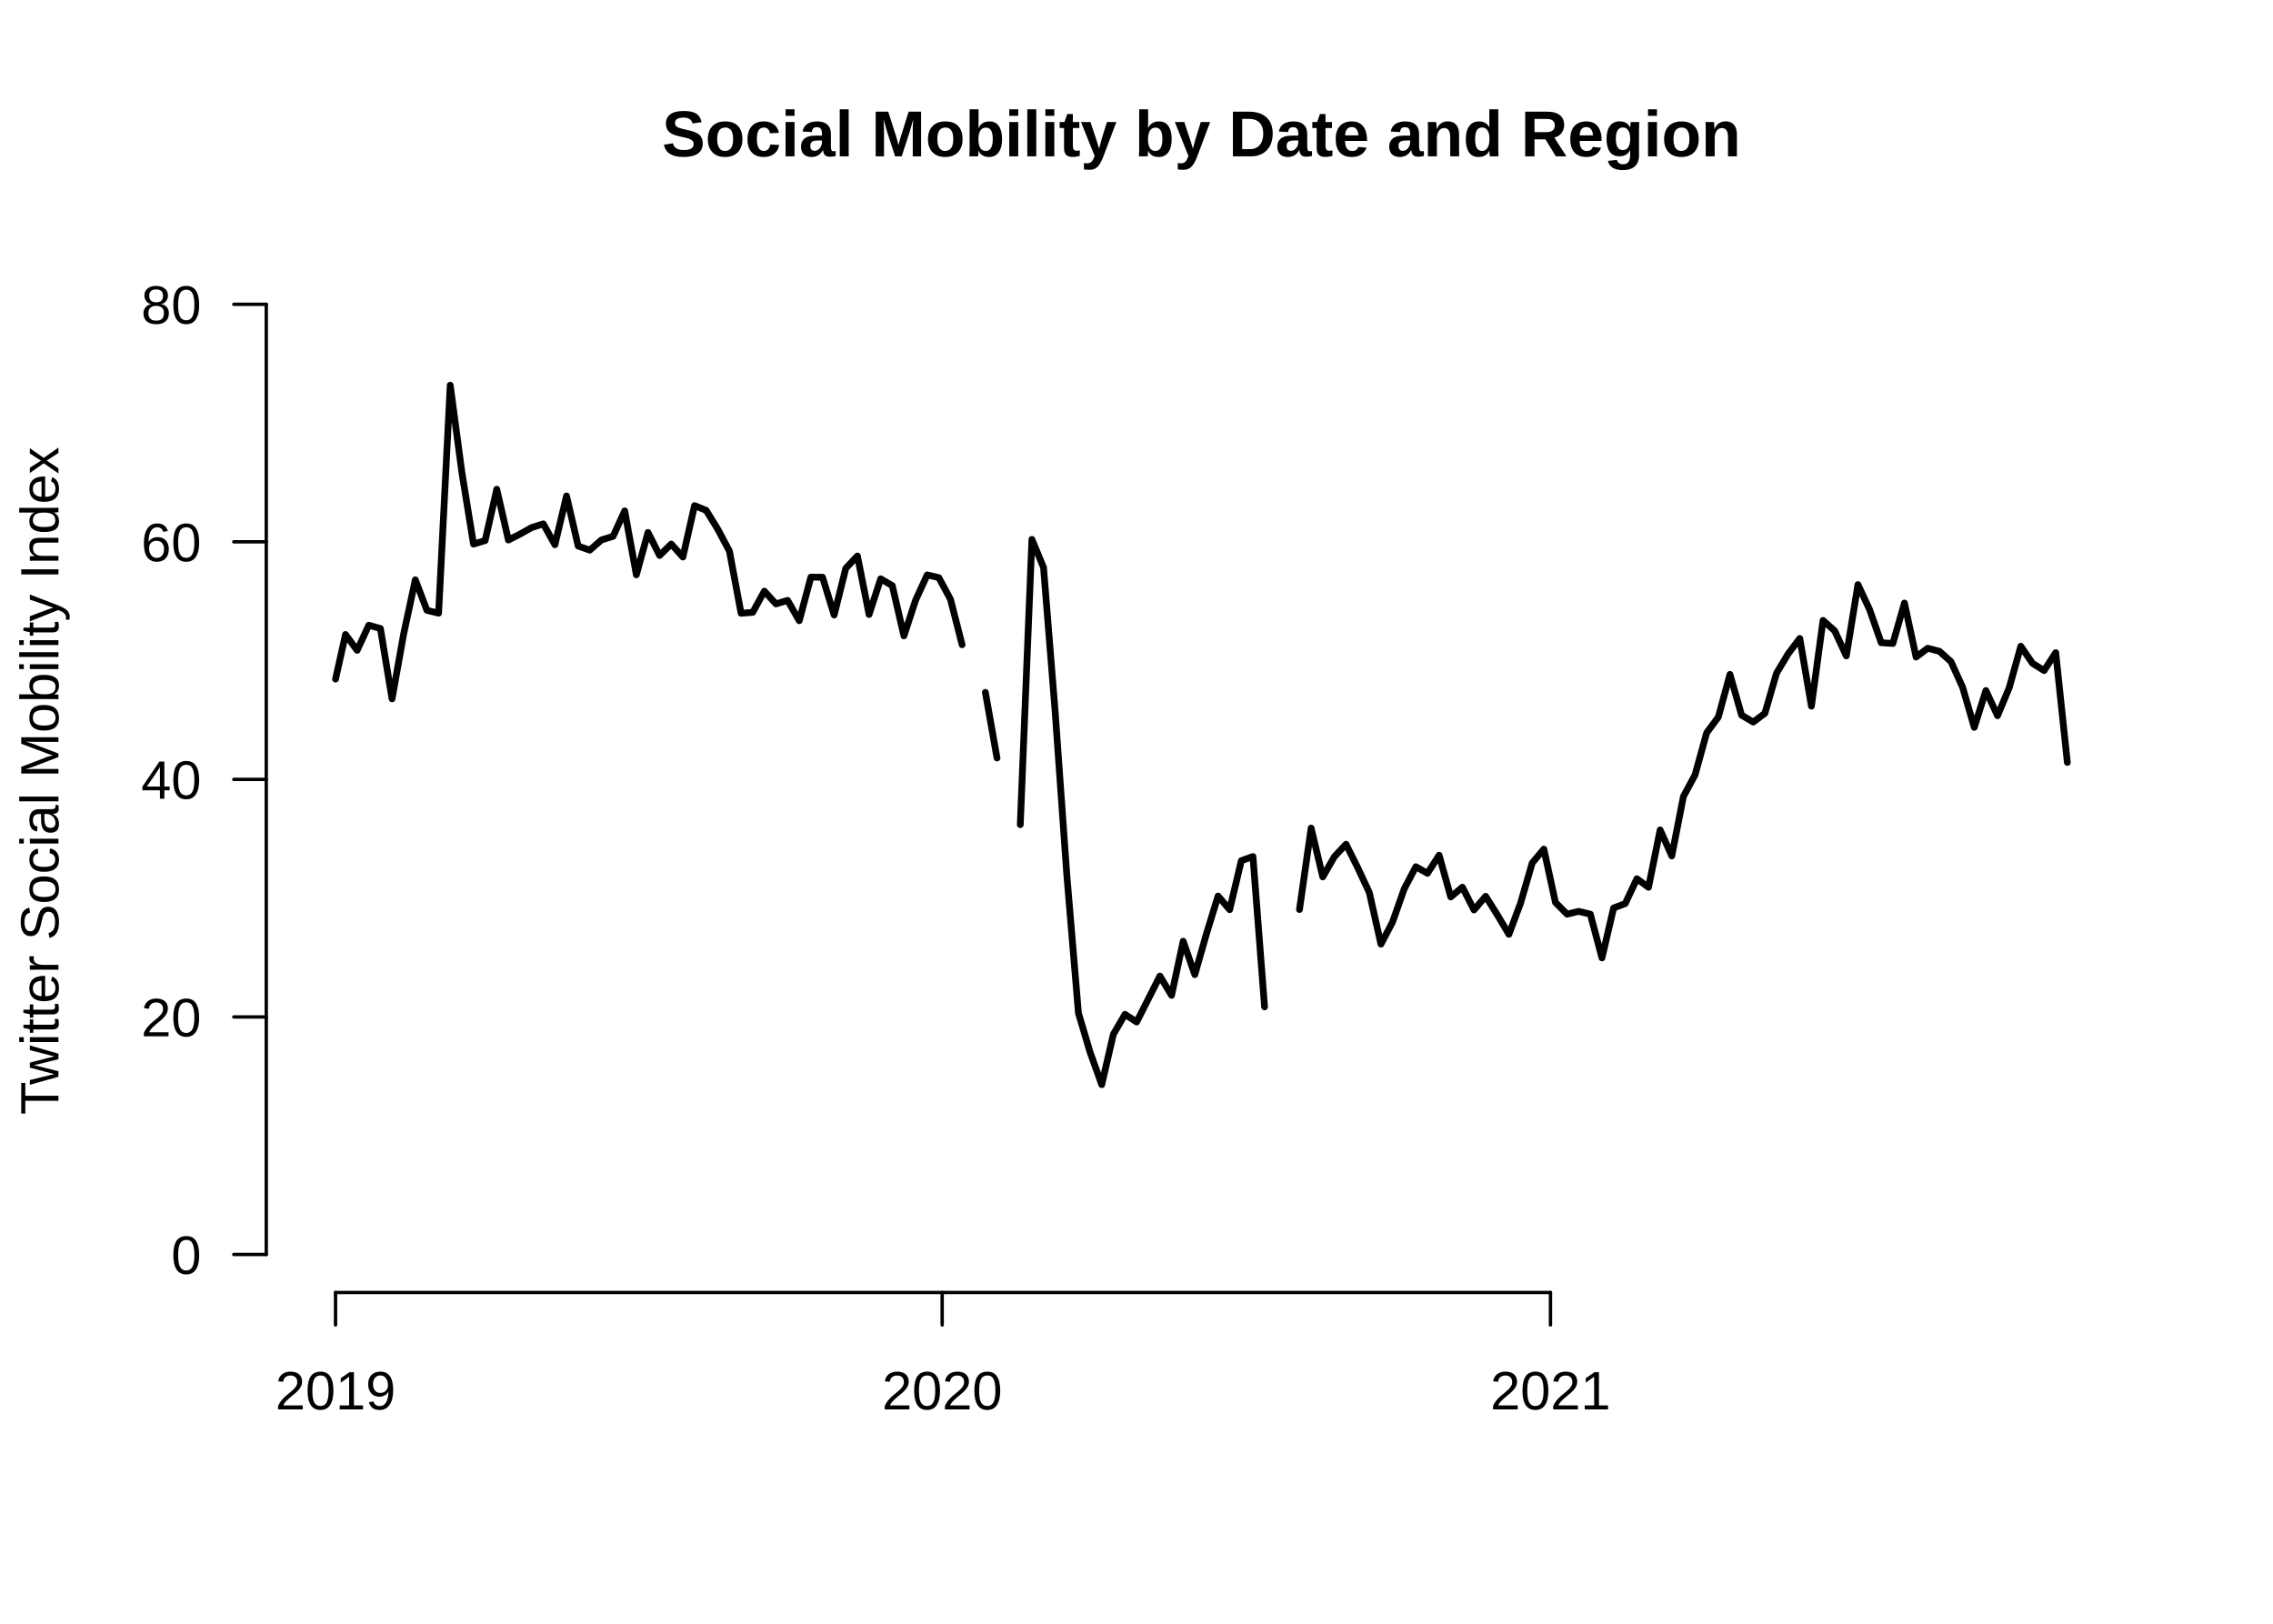
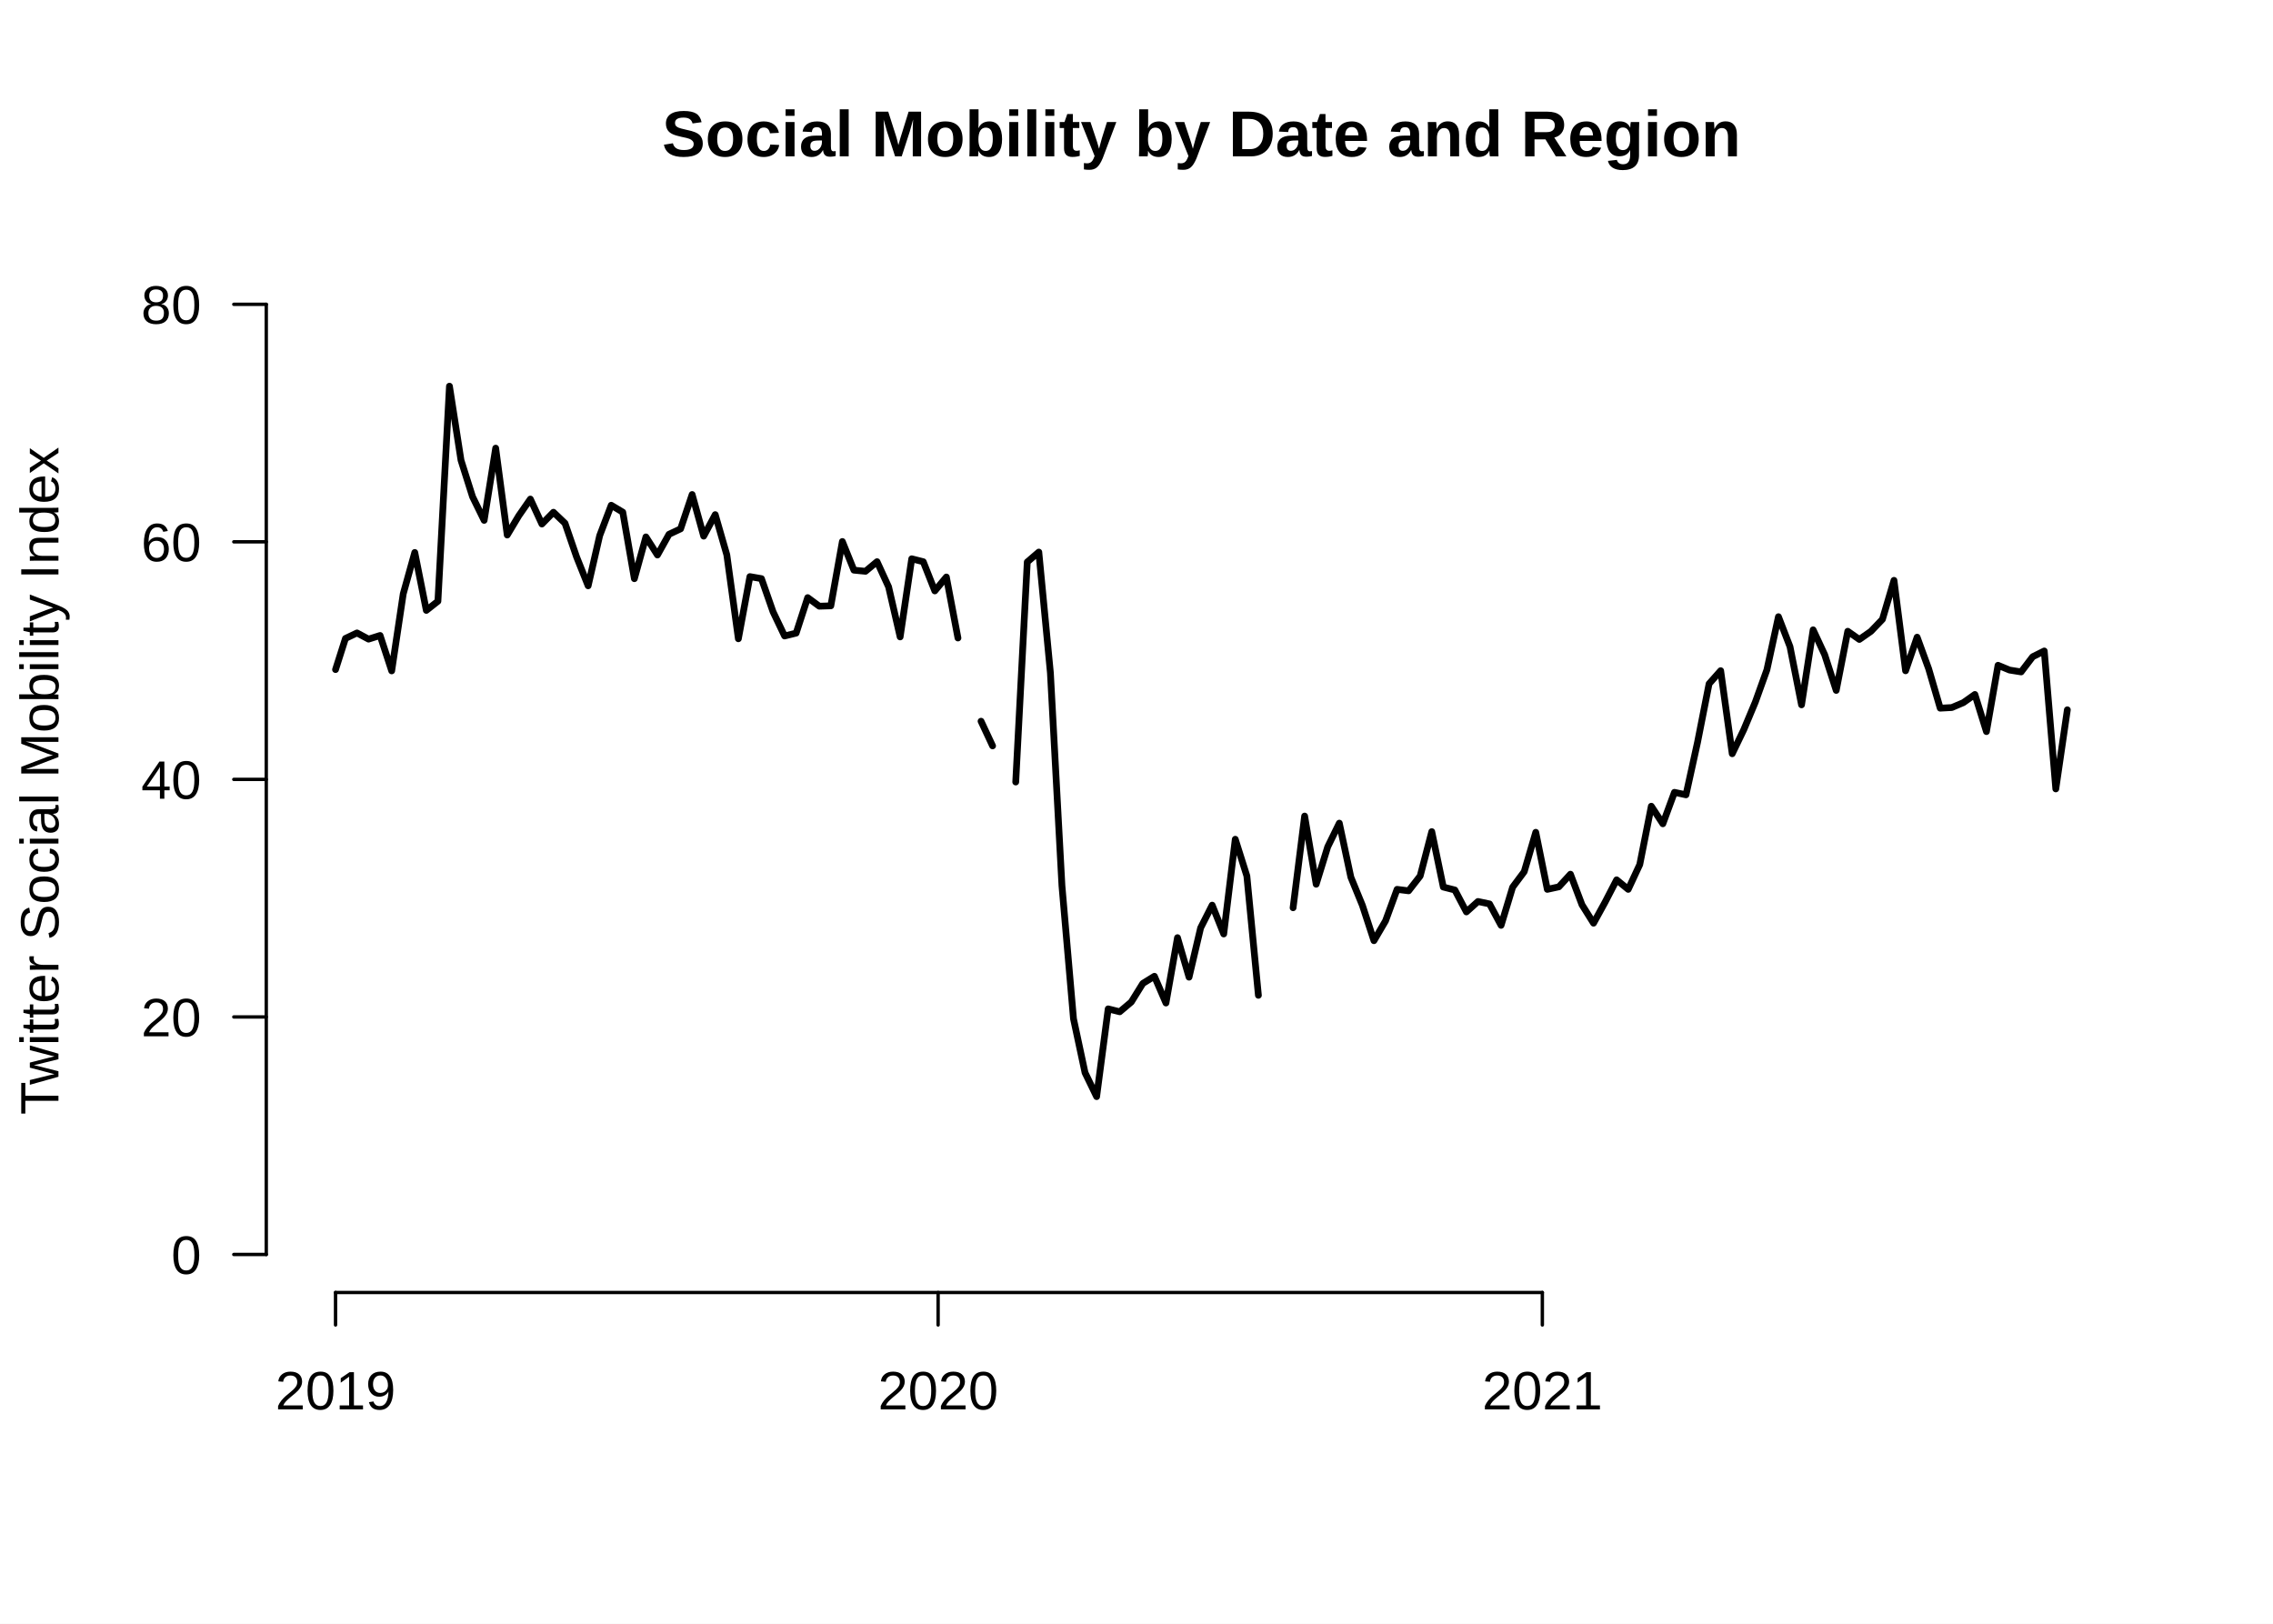
<svg xmlns="http://www.w3.org/2000/svg" viewBox="0 0 504.00 360.00">
  <defs>
    <style type="text/css">
    line, polyline, polygon, path, rect, circle {
      fill: none;
      stroke: #000000;
      stroke-linecap: round;
      stroke-linejoin: round;
      stroke-miterlimit: 10.00;
    }
  </style>
  </defs>
  <rect width="100%" height="100%" style="stroke: none; fill: #FFFFFF;" />
  <defs>
    <clipPath id="cpNTkuMDR8NDczLjc2fDI4Ni41Nnw1OS4wNA==">
      <rect x="59.04" y="59.04" width="414.72" height="227.52" />
    </clipPath>
  </defs>
-   <polyline points="74.40,150.56 76.61,140.67 79.19,144.19 81.77,138.62 84.35,139.35 86.93,154.94 89.51,140.53 92.09,128.55 94.67,135.32 97.25,135.95 99.83,85.40 102.41,104.70 104.99,120.63 107.57,119.85 110.15,108.47 112.73,119.73 115.31,118.41 117.89,116.97 120.47,116.15 123.04,120.77 125.62,109.96 128.20,121.07 130.78,121.97 133.36,119.71 135.94,118.91 138.52,113.27 141.10,127.44 143.68,118.05 146.26,123.15 148.84,120.62 151.42,123.50 154.00,112.10 156.58,113.15 159.16,117.34 161.74,122.19 164.32,135.96 166.90,135.77 169.48,131.07 172.06,133.89 174.64,133.11 177.22,137.62 179.80,127.96 182.38,127.98 184.96,136.35 187.54,126.00 190.12,123.27 192.70,136.24 195.28,128.33 197.85,129.85 200.43,140.98 203.01,133.09 205.59,127.46 208.17,128.07 210.75,132.86 213.33,142.94 " style="stroke-width: 1.50;" clip-path="url(#cpNTkuMDR8NDczLjc2fDI4Ni41Nnw1OS4wNA==)" />
-   <polyline points="218.49,153.50 221.07,168.06 " style="stroke-width: 1.50;" clip-path="url(#cpNTkuMDR8NDczLjc2fDI4Ni41Nnw1OS4wNA==)" />
-   <polyline points="226.23,182.83 228.81,119.59 231.39,125.83 233.97,157.88 236.55,194.01 239.13,224.63 241.71,233.30 244.29,240.48 246.87,229.31 249.45,224.89 252.03,226.59 254.61,221.50 257.19,216.40 259.77,220.68 262.35,208.68 264.93,216.08 267.51,207.04 270.09,198.66 272.66,201.68 275.24,190.82 277.82,189.90 280.40,223.24 " style="stroke-width: 1.50;" clip-path="url(#cpNTkuMDR8NDczLjc2fDI4Ni41Nnw1OS4wNA==)" />
-   <polyline points="288.14,201.65 290.72,183.59 293.30,194.42 295.88,189.93 298.46,187.18 301.04,192.35 303.62,197.88 306.20,209.32 308.78,204.41 311.36,197.08 313.94,192.16 316.52,193.62 319.10,189.61 321.68,198.86 324.26,196.70 326.84,201.75 329.42,198.72 332.00,202.82 334.58,207.15 337.16,200.23 339.74,191.33 342.32,188.26 344.90,200.09 347.47,202.68 350.05,202.06 352.63,202.68 355.21,212.38 357.79,201.31 360.37,200.33 362.95,194.83 365.53,196.72 368.11,184.00 370.69,189.77 373.27,176.59 375.85,171.79 378.43,162.46 381.01,158.99 383.59,149.52 386.17,158.56 388.75,160.09 391.33,158.15 393.91,149.27 396.49,144.96 399.07,141.55 401.65,156.56 404.23,137.55 406.81,139.86 409.39,145.42 411.97,129.61 414.55,135.15 417.13,142.50 419.71,142.66 422.28,133.70 424.86,145.67 427.44,143.72 430.02,144.39 432.60,146.69 435.18,152.39 437.76,161.26 440.34,153.10 442.92,158.68 445.50,152.51 448.08,143.28 450.66,147.05 453.24,148.67 455.82,144.70 458.40,169.04 " style="stroke-width: 1.50;" clip-path="url(#cpNTkuMDR8NDczLjc2fDI4Ni41Nnw1OS4wNA==)" />
+   <polyline points="74.40,148.45 76.60,141.55 79.16,140.33 81.72,141.70 84.28,140.89 86.85,148.74 89.41,131.66 91.97,122.49 94.53,135.33 97.10,133.30 99.66,85.62 102.22,102.04 104.78,110.13 107.35,115.37 109.91,99.36 112.47,118.62 115.03,114.35 117.60,110.65 120.16,116.18 122.72,113.57 125.28,116.01 127.85,123.48 130.41,129.88 132.97,118.75 135.53,112.02 138.09,113.55 140.66,128.30 143.22,119.04 145.78,123.05 148.34,118.46 150.91,117.25 153.47,109.64 156.03,118.87 158.59,114.10 161.16,123.02 163.72,141.62 166.28,127.84 168.84,128.29 171.41,135.64 173.97,141.00 176.53,140.37 179.09,132.50 181.66,134.40 184.22,134.32 186.78,120.06 189.34,126.41 191.91,126.66 194.47,124.53 197.03,130.11 199.59,141.21 202.16,123.89 204.72,124.54 207.28,131.01 209.84,127.93 212.41,141.45 " style="stroke-width: 1.50;" clip-path="url(#cpNTkuMDR8NDczLjc2fDI4Ni41Nnw1OS4wNA==)" />
+   <polyline points="217.53,159.90 220.09,165.37 " style="stroke-width: 1.50;" clip-path="url(#cpNTkuMDR8NDczLjc2fDI4Ni41Nnw1OS4wNA==)" />
+   <polyline points="225.22,173.38 227.78,124.60 230.34,122.40 232.91,149.18 235.47,196.39 238.03,225.87 240.59,237.83 243.16,243.13 245.72,223.68 248.28,224.32 250.84,222.16 253.40,218.04 255.97,216.45 258.53,222.38 261.09,207.89 263.65,216.65 266.22,205.72 268.78,200.68 271.34,207.07 273.90,186.07 276.47,194.21 279.03,220.67 " style="stroke-width: 1.50;" clip-path="url(#cpNTkuMDR8NDczLjc2fDI4Ni41Nnw1OS4wNA==)" />
+   <polyline points="286.72,201.26 289.28,180.93 291.84,196.04 294.40,187.75 296.97,182.50 299.53,194.48 302.09,200.73 304.65,208.56 307.22,204.17 309.78,197.18 312.34,197.50 314.90,194.22 317.47,184.38 320.03,196.67 322.59,197.32 325.15,202.18 327.72,199.87 330.28,200.41 332.84,205.16 335.40,196.70 337.97,193.26 340.53,184.53 343.09,197.18 345.65,196.62 348.22,193.82 350.78,200.60 353.34,204.68 355.90,200.02 358.46,195.07 361.03,197.18 363.59,191.68 366.15,178.75 368.71,182.64 371.28,175.67 373.84,176.22 376.40,164.58 378.96,151.60 381.53,148.70 384.09,167.11 386.65,161.79 389.21,155.67 391.78,148.51 394.34,136.73 396.90,143.37 399.46,156.27 402.03,139.64 404.59,145.15 407.15,153.07 409.71,139.96 412.28,141.77 414.84,139.98 417.40,137.31 419.96,128.67 422.53,148.72 425.09,141.27 427.65,148.28 430.21,157.01 432.78,156.87 435.34,155.78 437.90,153.97 440.46,162.20 443.03,147.50 445.59,148.56 448.15,148.97 450.71,145.61 453.28,144.33 455.84,174.91 458.40,157.37 " style="stroke-width: 1.50;" clip-path="url(#cpNTkuMDR8NDczLjc2fDI4Ni41Nnw1OS4wNA==)" />
  <defs>
    <clipPath id="cpMC4wMHw1MDQuMDB8MzYwLjAwfDAuMDA=">
      <rect x="0.00" y="0.00" width="504.00" height="360.00" />
    </clipPath>
  </defs>
-   <line x1="74.40" y1="286.56" x2="343.79" y2="286.56" style="stroke-width: 0.75;" clip-path="url(#cpMC4wMHw1MDQuMDB8MzYwLjAwfDAuMDA=)" />
+   <line x1="74.40" y1="286.56" x2="341.99" y2="286.56" style="stroke-width: 0.75;" clip-path="url(#cpMC4wMHw1MDQuMDB8MzYwLjAwfDAuMDA=)" />
  <line x1="74.40" y1="286.56" x2="74.40" y2="293.76" style="stroke-width: 0.75;" clip-path="url(#cpMC4wMHw1MDQuMDB8MzYwLjAwfDAuMDA=)" />
-   <line x1="208.91" y1="286.56" x2="208.91" y2="293.76" style="stroke-width: 0.75;" clip-path="url(#cpMC4wMHw1MDQuMDB8MzYwLjAwfDAuMDA=)" />
-   <line x1="343.79" y1="286.56" x2="343.79" y2="293.76" style="stroke-width: 0.75;" clip-path="url(#cpMC4wMHw1MDQuMDB8MzYwLjAwfDAuMDA=)" />
+   <line x1="208.01" y1="286.56" x2="208.01" y2="293.76" style="stroke-width: 0.75;" clip-path="url(#cpMC4wMHw1MDQuMDB8MzYwLjAwfDAuMDA=)" />
+   <line x1="341.99" y1="286.56" x2="341.99" y2="293.76" style="stroke-width: 0.75;" clip-path="url(#cpMC4wMHw1MDQuMDB8MzYwLjAwfDAuMDA=)" />
  <g clip-path="url(#cpMC4wMHw1MDQuMDB8MzYwLjAwfDAuMDA=)">
    <text x="61.05" y="312.48" style="font-size: 12.00px; font-family: Arial;" textLength="26.70px" lengthAdjust="spacingAndGlyphs">2019</text>
  </g>
  <g clip-path="url(#cpMC4wMHw1MDQuMDB8MzYwLjAwfDAuMDA=)">
-     <text x="195.56" y="312.48" style="font-size: 12.00px; font-family: Arial;" textLength="26.70px" lengthAdjust="spacingAndGlyphs">2020</text>
+     <text x="194.67" y="312.48" style="font-size: 12.00px; font-family: Arial;" textLength="26.70px" lengthAdjust="spacingAndGlyphs">2020</text>
  </g>
  <g clip-path="url(#cpMC4wMHw1MDQuMDB8MzYwLjAwfDAuMDA=)">
-     <text x="330.44" y="312.48" style="font-size: 12.00px; font-family: Arial;" textLength="26.70px" lengthAdjust="spacingAndGlyphs">2021</text>
+     <text x="328.64" y="312.48" style="font-size: 12.00px; font-family: Arial;" textLength="26.70px" lengthAdjust="spacingAndGlyphs">2021</text>
  </g>
  <line x1="59.04" y1="278.13" x2="59.04" y2="67.47" style="stroke-width: 0.75;" clip-path="url(#cpMC4wMHw1MDQuMDB8MzYwLjAwfDAuMDA=)" />
  <line x1="59.04" y1="278.13" x2="51.84" y2="278.13" style="stroke-width: 0.75;" clip-path="url(#cpMC4wMHw1MDQuMDB8MzYwLjAwfDAuMDA=)" />
  <line x1="59.04" y1="225.47" x2="51.84" y2="225.47" style="stroke-width: 0.75;" clip-path="url(#cpMC4wMHw1MDQuMDB8MzYwLjAwfDAuMDA=)" />
  <line x1="59.04" y1="172.80" x2="51.84" y2="172.80" style="stroke-width: 0.75;" clip-path="url(#cpMC4wMHw1MDQuMDB8MzYwLjAwfDAuMDA=)" />
  <line x1="59.04" y1="120.13" x2="51.84" y2="120.13" style="stroke-width: 0.75;" clip-path="url(#cpMC4wMHw1MDQuMDB8MzYwLjAwfDAuMDA=)" />
  <line x1="59.04" y1="67.47" x2="51.84" y2="67.47" style="stroke-width: 0.75;" clip-path="url(#cpMC4wMHw1MDQuMDB8MzYwLjAwfDAuMDA=)" />
  <g clip-path="url(#cpMC4wMHw1MDQuMDB8MzYwLjAwfDAuMDA=)">
    <text x="37.97" y="282.43" style="font-size: 12.00px; font-family: Arial;" textLength="6.67px" lengthAdjust="spacingAndGlyphs">0</text>
  </g>
  <g clip-path="url(#cpMC4wMHw1MDQuMDB8MzYwLjAwfDAuMDA=)">
    <text x="31.29" y="229.76" style="font-size: 12.00px; font-family: Arial;" textLength="13.35px" lengthAdjust="spacingAndGlyphs">20</text>
  </g>
  <g clip-path="url(#cpMC4wMHw1MDQuMDB8MzYwLjAwfDAuMDA=)">
    <text x="31.29" y="177.09" style="font-size: 12.00px; font-family: Arial;" textLength="13.35px" lengthAdjust="spacingAndGlyphs">40</text>
  </g>
  <g clip-path="url(#cpMC4wMHw1MDQuMDB8MzYwLjAwfDAuMDA=)">
    <text x="31.29" y="124.43" style="font-size: 12.00px; font-family: Arial;" textLength="13.35px" lengthAdjust="spacingAndGlyphs">60</text>
  </g>
  <g clip-path="url(#cpMC4wMHw1MDQuMDB8MzYwLjAwfDAuMDA=)">
    <text x="31.29" y="71.76" style="font-size: 12.00px; font-family: Arial;" textLength="13.35px" lengthAdjust="spacingAndGlyphs">80</text>
  </g>
  <g clip-path="url(#cpMC4wMHw1MDQuMDB8MzYwLjAwfDAuMDA=)">
    <text x="146.78" y="34.67" style="font-size: 14.40px; font-weight: bold; font-family: Arial;" textLength="239.23px" lengthAdjust="spacingAndGlyphs">Social Mobility by Date and Region</text>
  </g>
  <g clip-path="url(#cpMC4wMHw1MDQuMDB8MzYwLjAwfDAuMDA=)">
    <text transform="translate(12.96,247.16) rotate(-90)" style="font-size: 12.00px; font-family: Arial;" textLength="148.72px" lengthAdjust="spacingAndGlyphs">Twitter Social Mobility Index</text>
  </g>
</svg>
